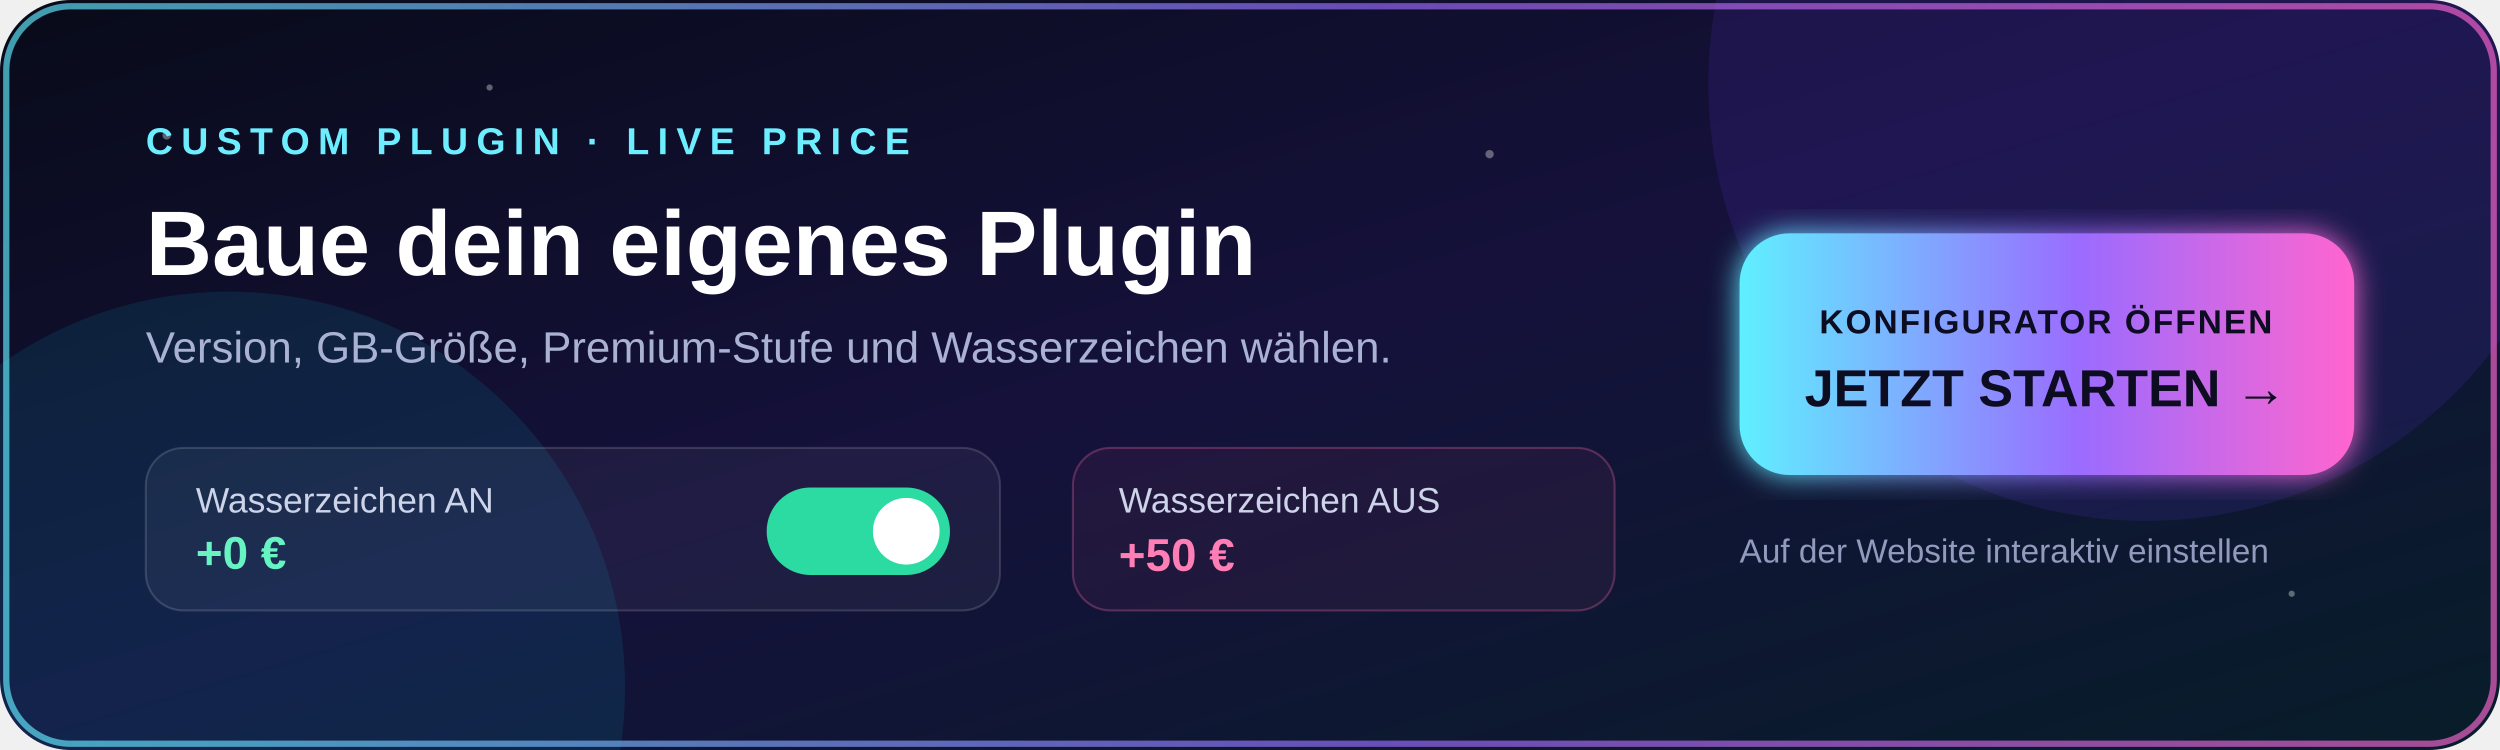
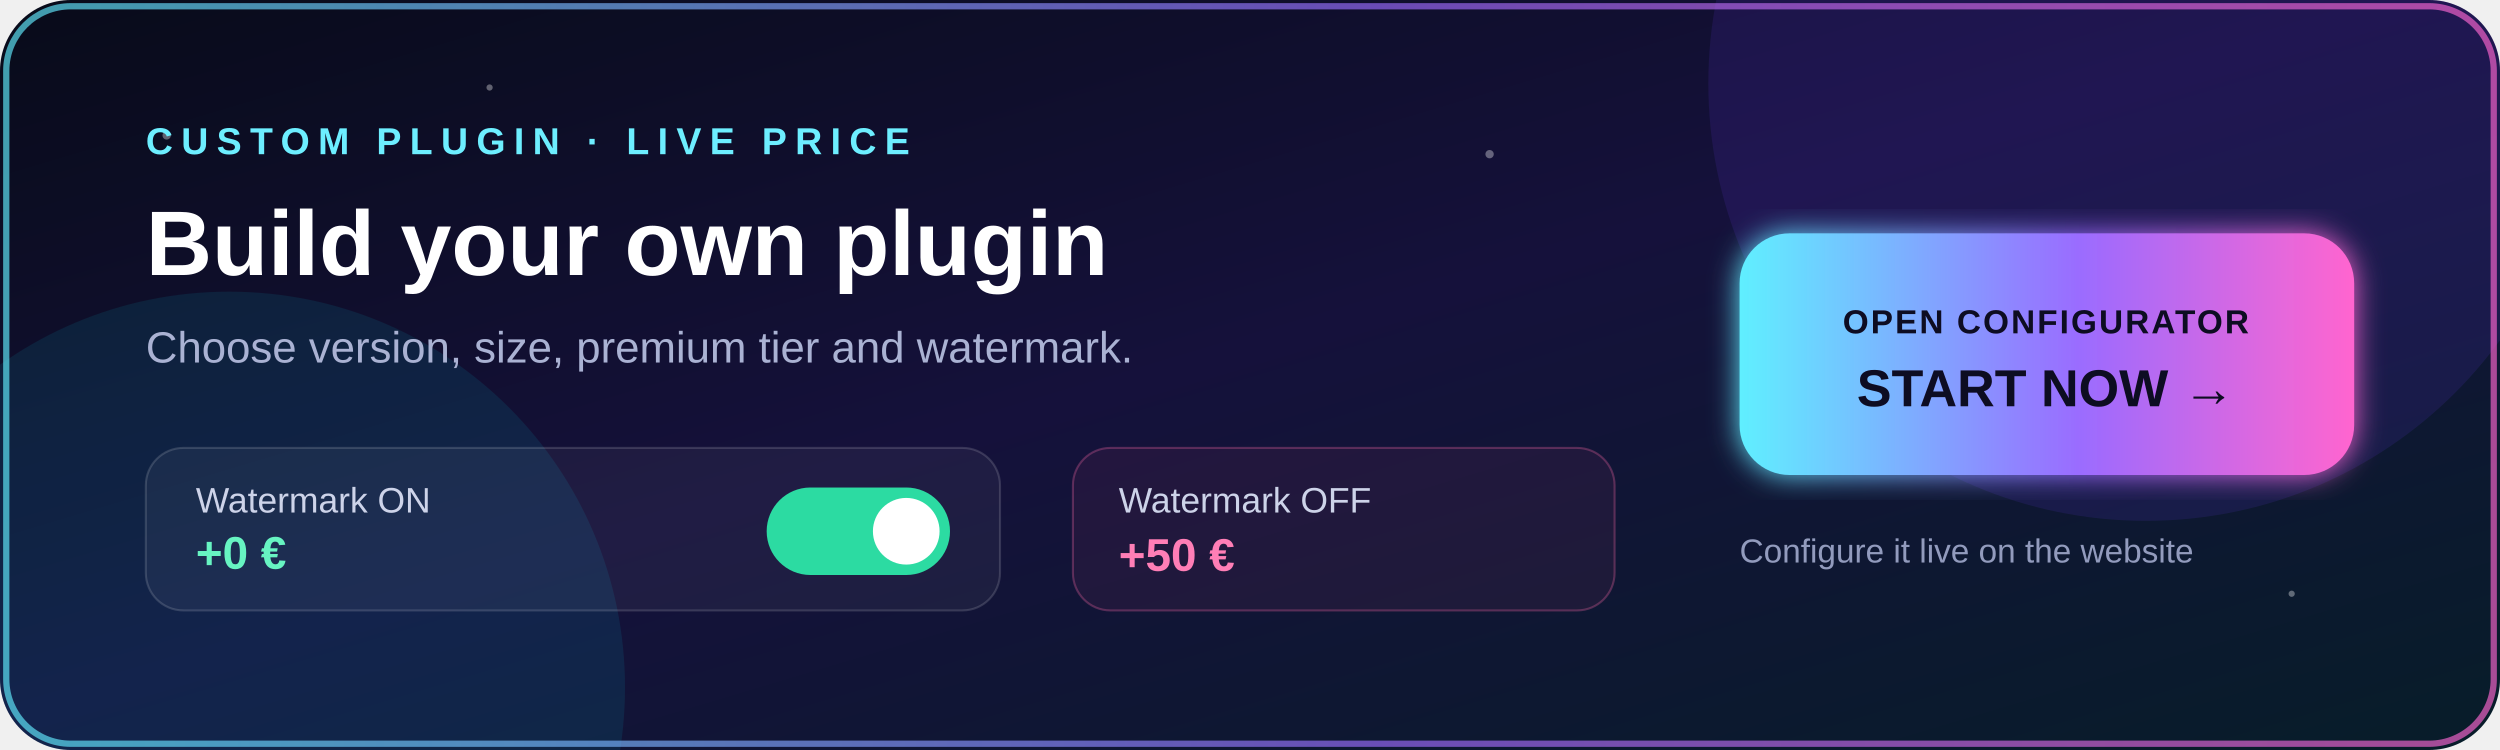
<svg xmlns="http://www.w3.org/2000/svg" width="1200" height="360" viewBox="0 0 1200 360" role="img" aria-labelledby="title desc">
  <defs>
    <linearGradient id="bg" x1="0" y1="0" x2="1" y2="1">
      <stop stop-color="#080b19" />
      <stop offset=".48" stop-color="#15113b" />
      <stop offset="1" stop-color="#071d29" />
    </linearGradient>
    <linearGradient id="neon" x1="0" x2="1">
      <stop stop-color="#60efff" />
      <stop offset=".55" stop-color="#9a6cff" />
      <stop offset="1" stop-color="#ff65cf" />
    </linearGradient>
    <filter id="glow">
      <feGaussianBlur stdDeviation="7" result="b" />
      <feMerge>
        <feMergeNode in="b" />
        <feMergeNode in="SourceGraphic" />
      </feMerge>
    </filter>
    <clipPath id="round">
      <rect width="1200" height="360" rx="34" />
    </clipPath>
  </defs>
  <g clip-path="url(#round)">
    <rect width="1200" height="360" fill="url(#bg)" />
    <circle cx="1030" cy="40" r="210" fill="#703cff" opacity=".12">
      <animate attributeName="r" values="180;230;180" dur="6s" repeatCount="indefinite" />
    </circle>
    <circle cx="110" cy="330" r="190" fill="#00dff0" opacity=".09">
      <animate attributeName="cx" values="80;145;80" dur="7s" repeatCount="indefinite" />
    </circle>
    <g fill="#fff" opacity=".35">
      <circle cx="80" cy="65" r="2" />
      <circle cx="235" cy="42" r="1.5" />
      <circle cx="715" cy="74" r="2" />
      <circle cx="1100" cy="285" r="1.5" />
    </g>
    <rect x="3" y="3" width="1194" height="354" rx="31" fill="none" stroke="url(#neon)" stroke-width="3" opacity=".65" />
    <text x="70" y="74" fill="#6deeff" font-family="Arial,sans-serif" font-size="18" font-weight="700" letter-spacing="4">CUSTOM PLUGIN · LIVE PRICE</text>
-     <text x="70" y="132" fill="#fff" font-family="Arial,sans-serif" font-size="44" font-weight="800">Baue dein eigenes Plugin</text>
-     <text x="70" y="174" fill="#aab2d3" font-family="Arial,sans-serif" font-size="21">Version, GB-Größe, Premium-Stufe und Wasserzeichen wählen.</text>
+     <text x="70" y="132" fill="#fff" font-family="Arial,sans-serif" font-size="44" font-weight="800">Build your own plugin</text>
+     <text x="70" y="174" fill="#aab2d3" font-family="Arial,sans-serif" font-size="21">Choose version, size, premium tier and watermark.</text>
    <g transform="translate(70 215)">
      <rect width="410" height="78" rx="18" fill="#ffffff0c" stroke="#ffffff25" />
-       <text x="24" y="31" fill="#cdd3e9" font-family="Arial,sans-serif" font-size="17">Wasserzeichen AN</text>
+       <text x="24" y="31" fill="#cdd3e9" font-family="Arial,sans-serif" font-size="17">Watermark ON</text>
      <text x="24" y="58" fill="#67f4c2" font-family="Arial,sans-serif" font-size="22" font-weight="800">+0 €</text>
      <rect x="298" y="19" width="88" height="42" rx="21" fill="#2cdba2" />
      <circle cx="365" cy="40" r="16" fill="#fff">
        <animate attributeName="cx" values="365;319;365" dur="4s" repeatCount="indefinite" />
      </circle>
      <animate attributeName="opacity" values="1;1;.55;.55;1" dur="4s" repeatCount="indefinite" />
    </g>
    <g transform="translate(515 215)">
      <rect width="260" height="78" rx="18" fill="#ff5d9a10" stroke="#ff6aa949" />
-       <text x="22" y="31" fill="#cdd3e9" font-family="Arial,sans-serif" font-size="17">Wasserzeichen AUS</text>
+       <text x="22" y="31" fill="#cdd3e9" font-family="Arial,sans-serif" font-size="17">Watermark OFF</text>
      <text x="22" y="59" fill="#ff7eb6" font-family="Arial,sans-serif" font-size="22" font-weight="800">+50 €</text>
      <animate attributeName="opacity" values=".55;.55;1;1;.55" dur="4s" repeatCount="indefinite" />
    </g>
    <g transform="translate(835 112)" filter="url(#glow)">
      <rect width="295" height="116" rx="24" fill="url(#neon)" />
-       <text x="147" y="48" text-anchor="middle" fill="#100b24" font-family="Arial,sans-serif" font-size="16" font-weight="800" letter-spacing="1">KONFIGURATOR ÖFFNEN</text>
-       <text x="147" y="83" text-anchor="middle" fill="#100b24" font-family="Arial,sans-serif" font-size="25" font-weight="900">JETZT STARTEN →</text>
+       <text x="147" y="48" text-anchor="middle" fill="#100b24" font-family="Arial,sans-serif" font-size="16" font-weight="800" letter-spacing="1">OPEN CONFIGURATOR</text>
+       <text x="147" y="83" text-anchor="middle" fill="#100b24" font-family="Arial,sans-serif" font-size="25" font-weight="900">START NOW →</text>
      <animateTransform attributeName="transform" type="translate" values="835 112;835 104;835 112" dur="2.2s" repeatCount="indefinite" />
    </g>
-     <text x="835" y="270" fill="#929bbd" font-family="Arial,sans-serif" font-size="16">Auf der Website interaktiv einstellen</text>
+     <text x="835" y="270" fill="#929bbd" font-family="Arial,sans-serif" font-size="16">Configure it live on the website</text>
  </g>
</svg>
